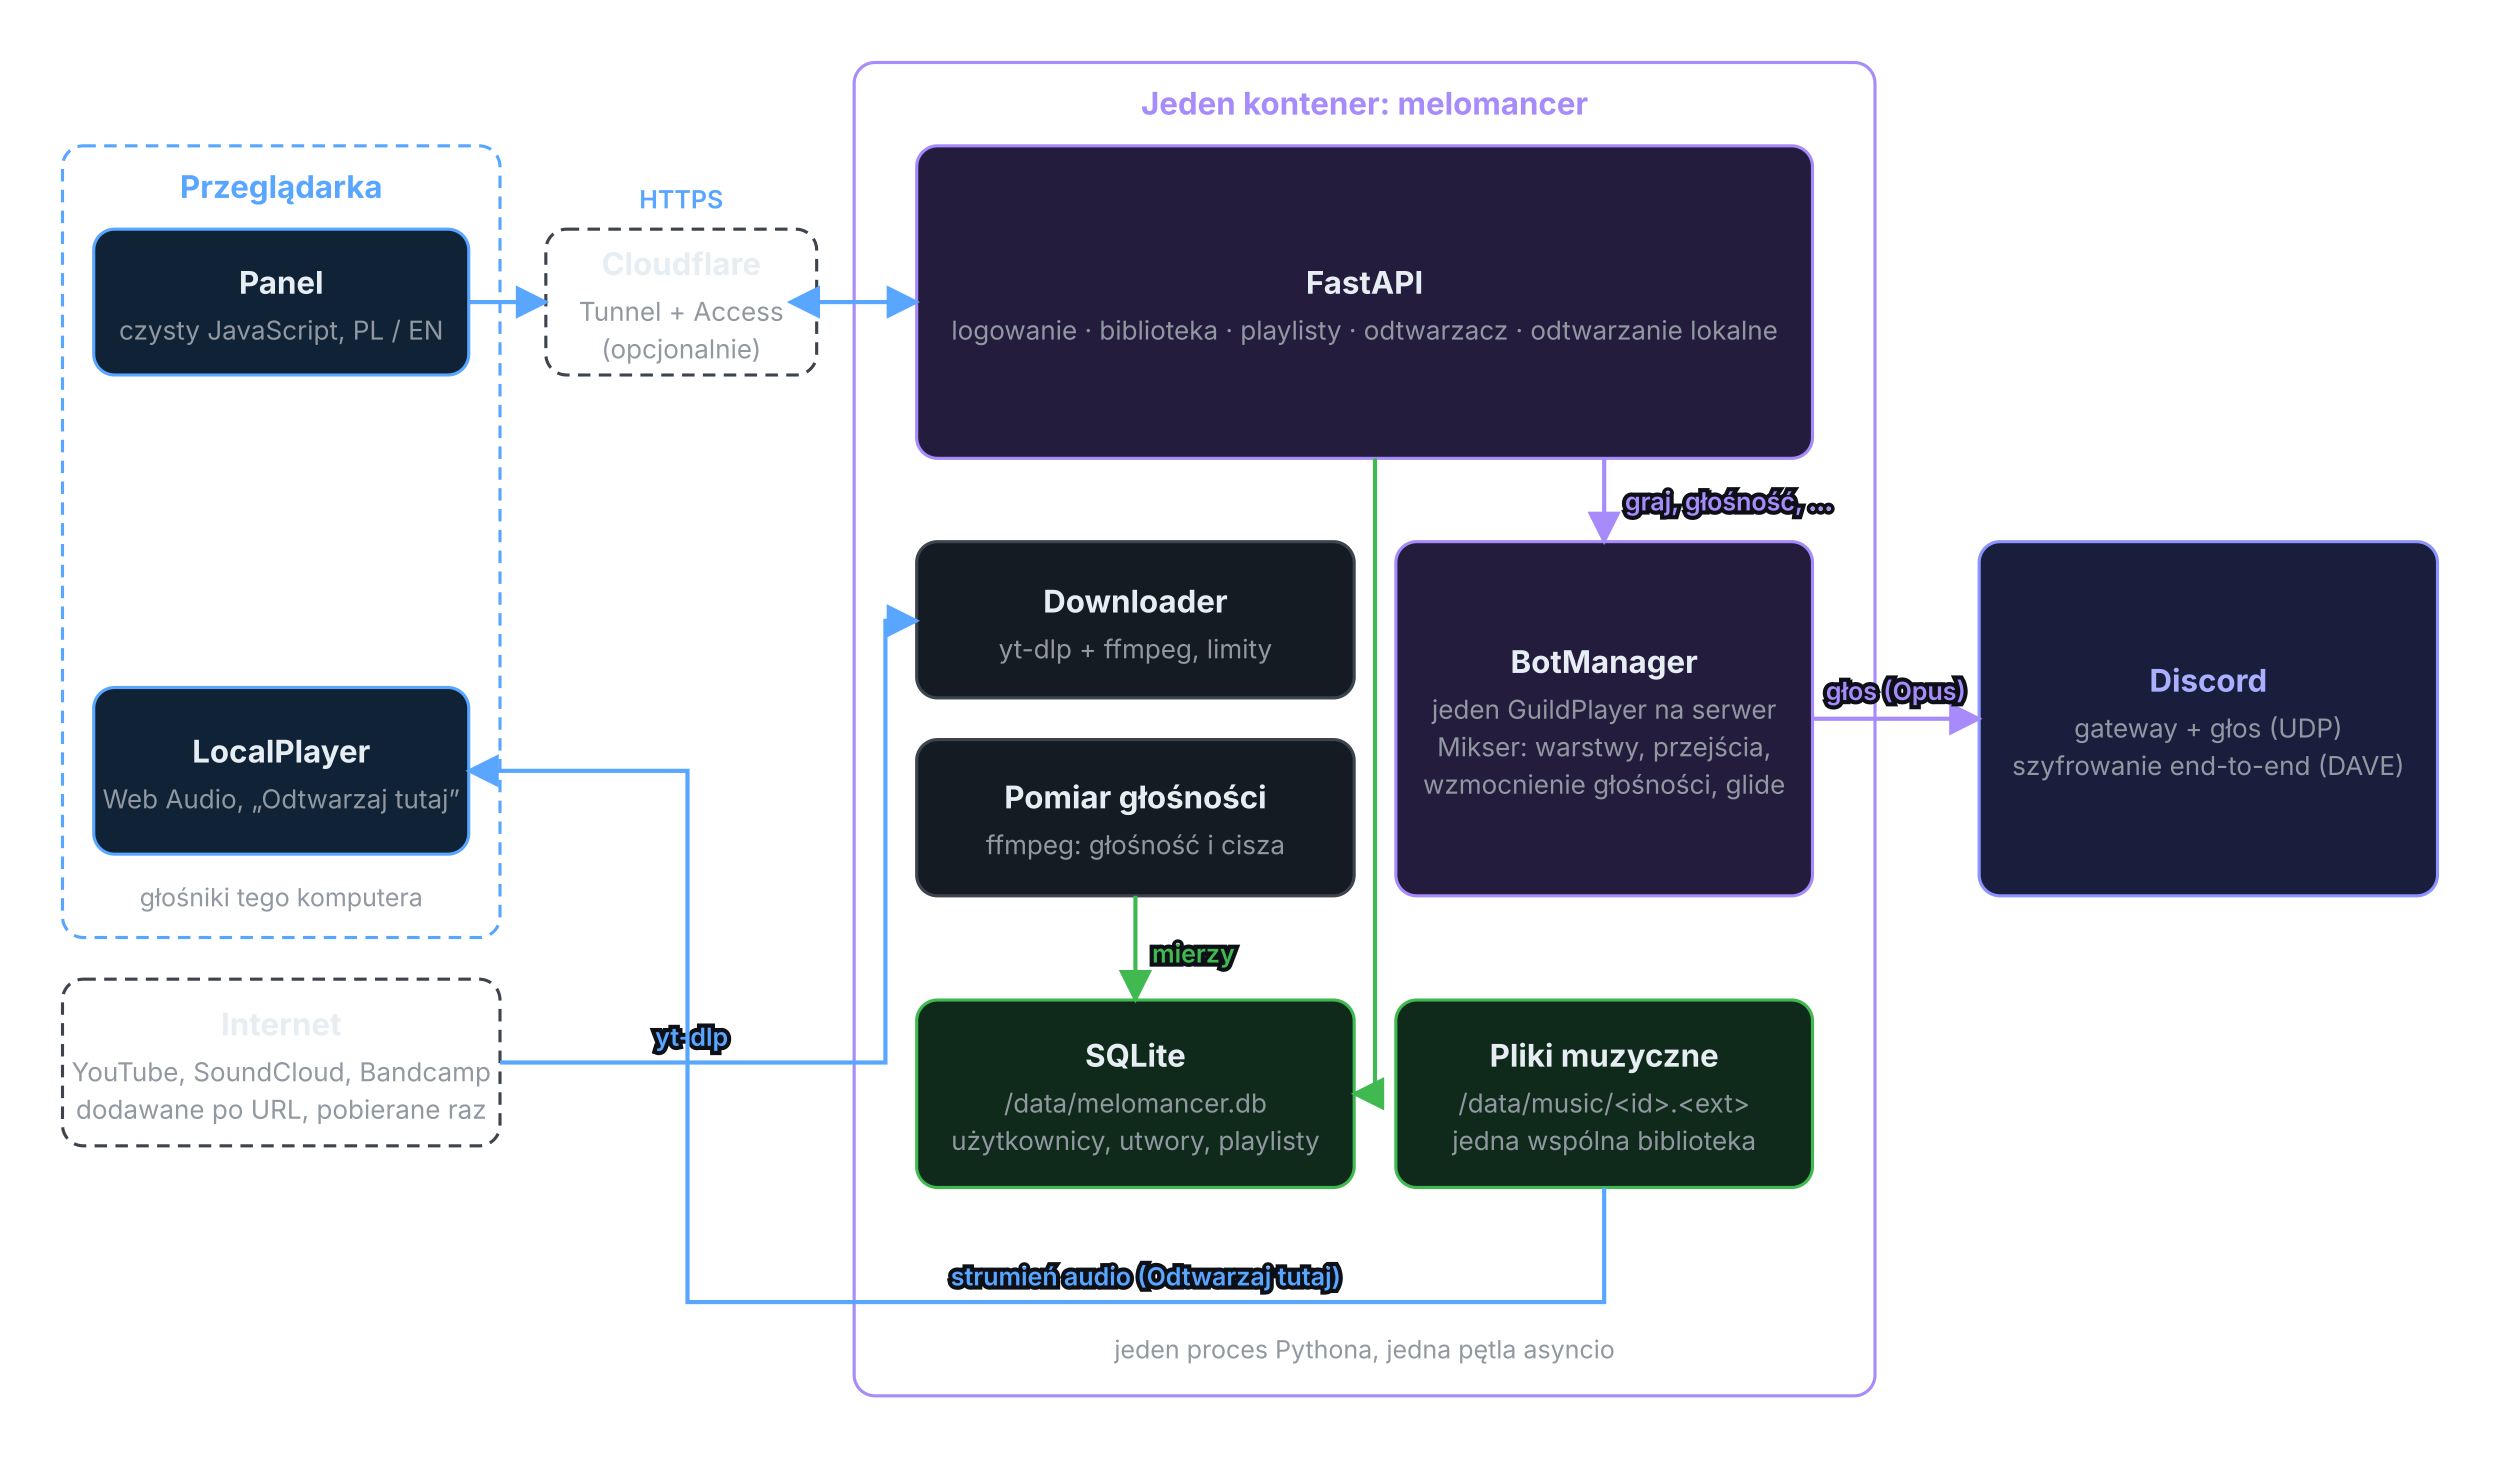
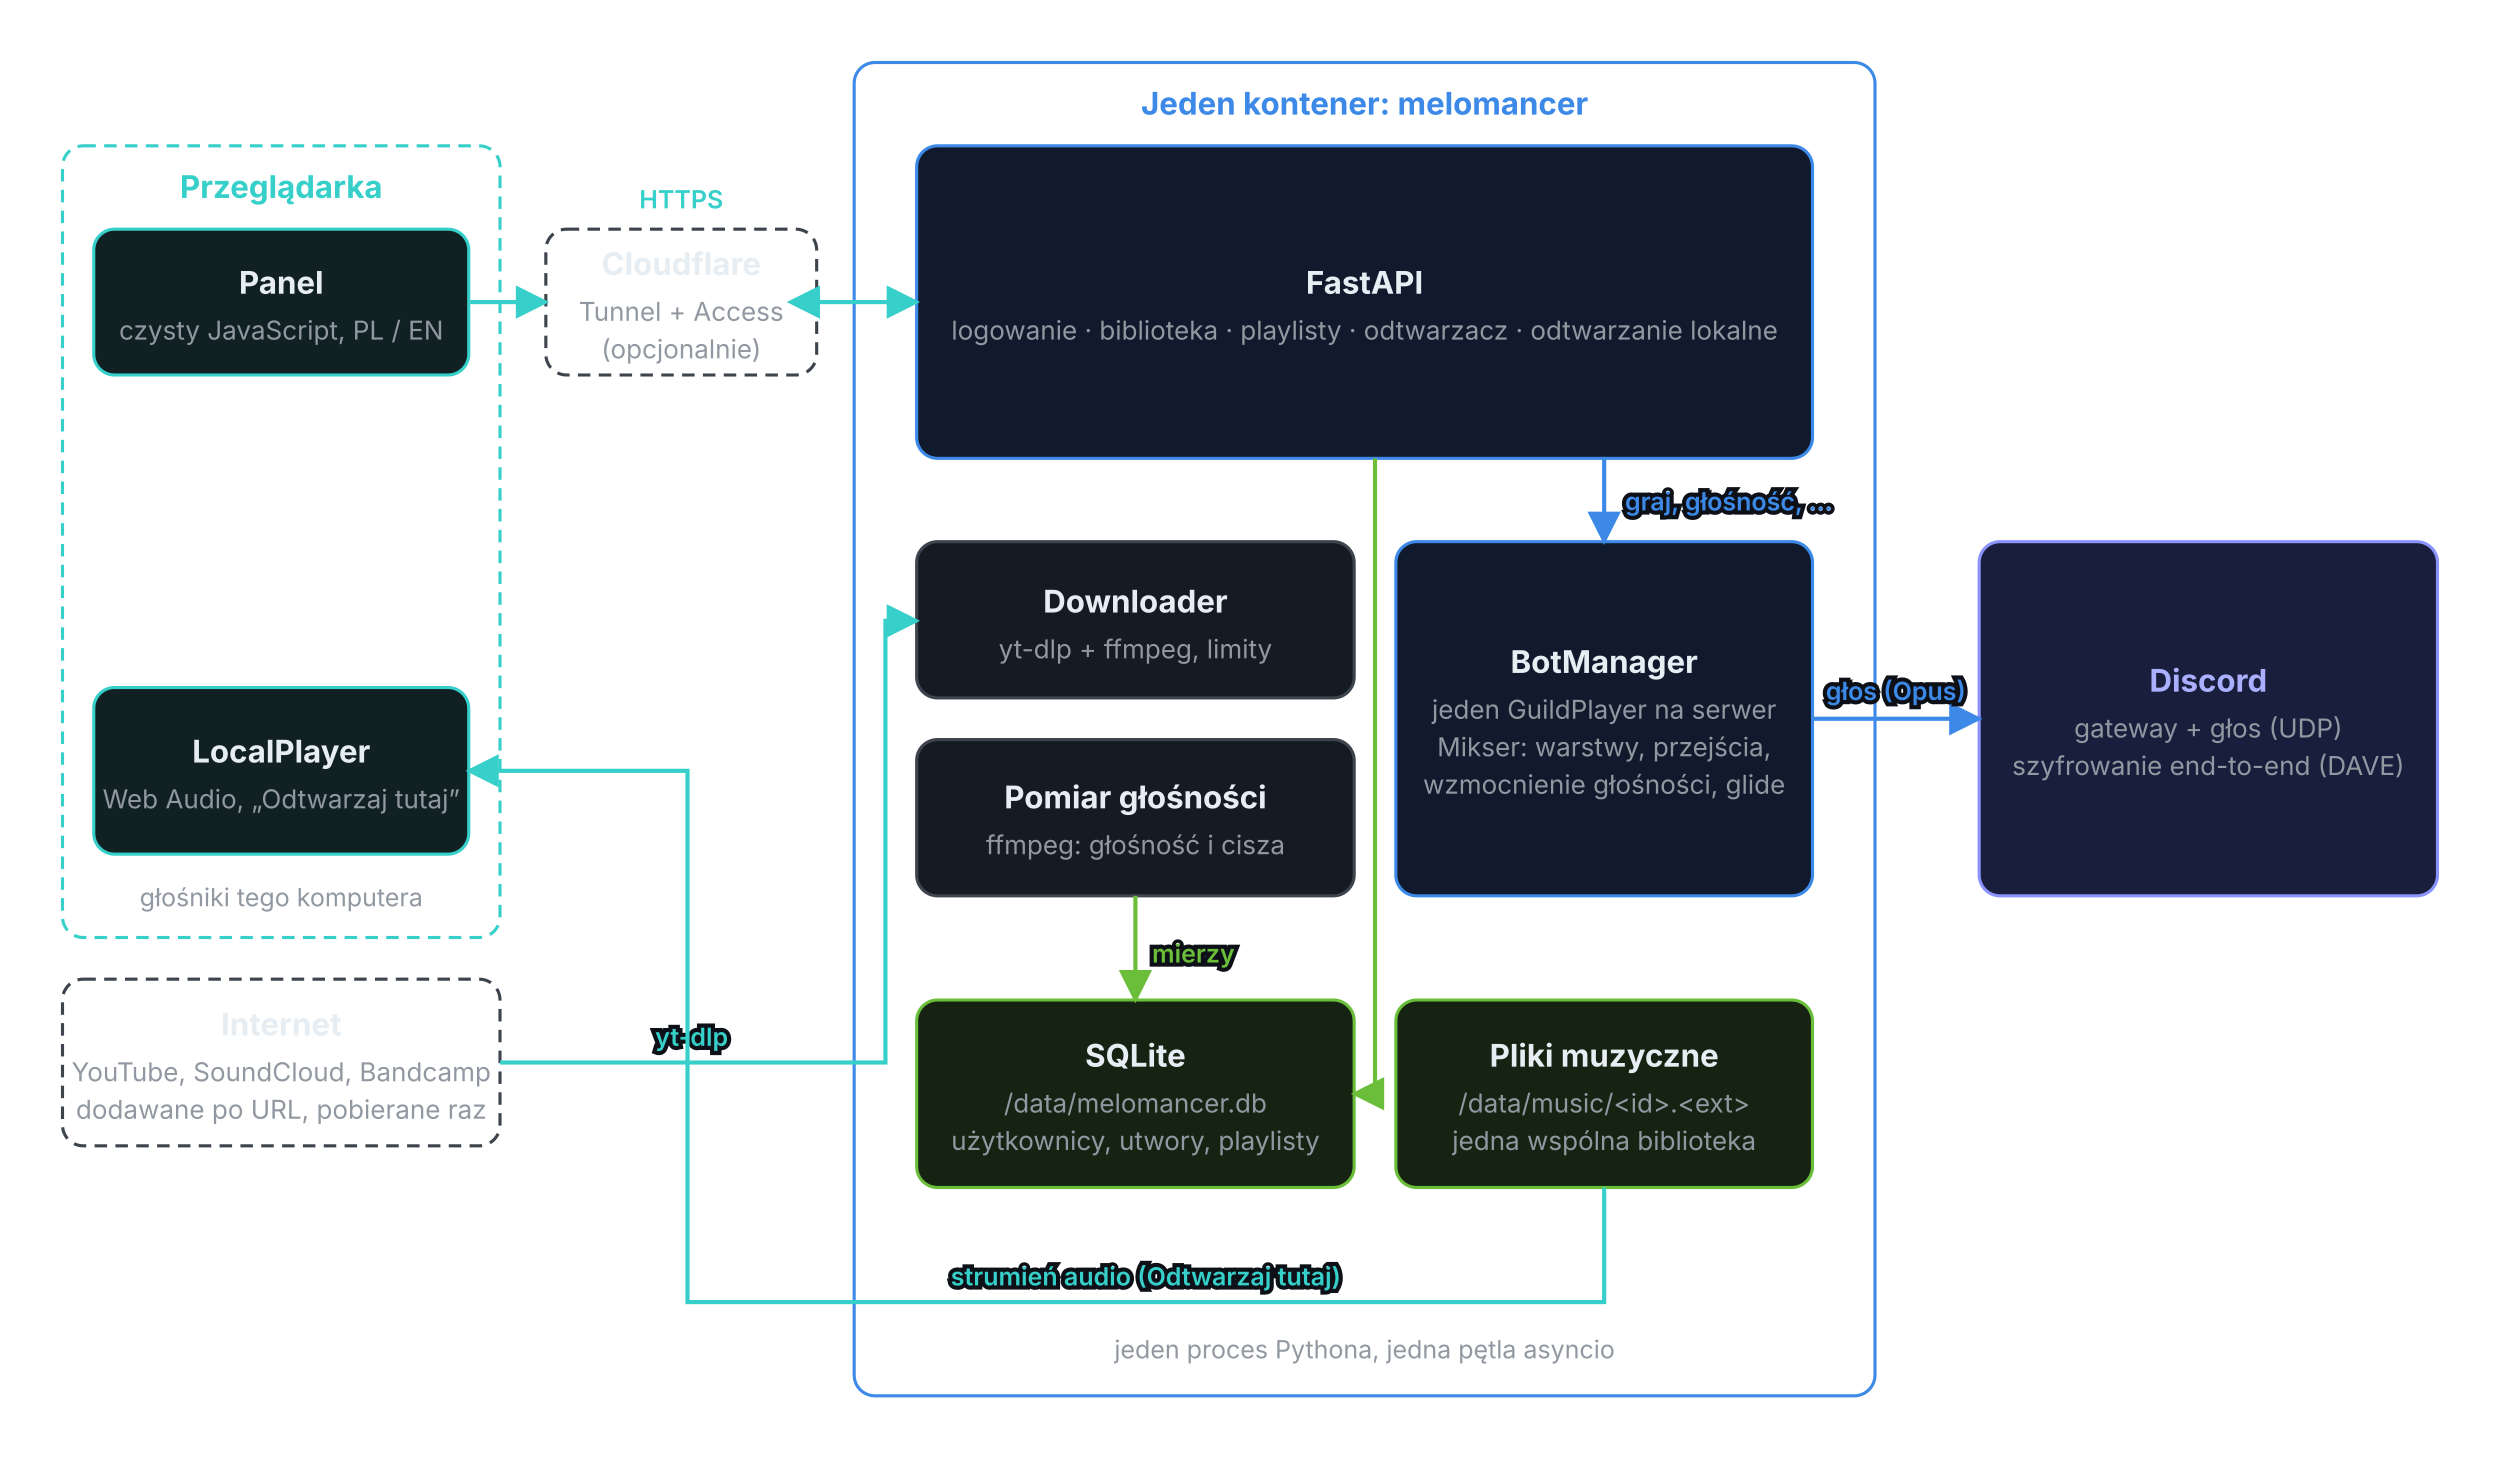
<svg xmlns="http://www.w3.org/2000/svg" viewBox="0 0 1200 700" width="1200" height="700" font-family="Inter, 'Segoe UI', 'DejaVu Sans', Arial, sans-serif">
  <defs>
    <marker id="head" viewBox="0 0 10 10" refX="9" refY="5" markerWidth="8" markerHeight="8" orient="auto">
      <path d="M0 0 L10 5 L0 10 z" fill="context-stroke" />
    </marker>
    <marker id="head-rev" viewBox="0 0 10 10" refX="1" refY="5" markerWidth="8" markerHeight="8" orient="auto-start-reverse">
      <path d="M0 0 L10 5 L0 10 z" fill="context-stroke" />
    </marker>
  </defs>
-   <rect x="30" y="70" width="210" height="380" rx="10" fill="none" stroke="#58a6ff" stroke-width="1.5" stroke-dasharray="6 4" />
-   <text x="135" y="95" text-anchor="middle" font-size="15" font-weight="700" fill="#58a6ff">Przeglądarka</text>
-   <rect x="45" y="110" width="180" height="70" rx="10" fill="#0f2236" stroke="#58a6ff" stroke-width="1.5" />
+   <rect x="30" y="70" width="210" height="380" rx="10" fill="none" stroke="#36cfc9" stroke-width="1.5" stroke-dasharray="6 4" />
+   <text x="135" y="95" text-anchor="middle" font-size="15" font-weight="700" fill="#36cfc9">Przeglądarka</text>
+   <rect x="45" y="110" width="180" height="70" rx="10" fill="#112123" stroke="#36cfc9" stroke-width="1.5" />
  <text x="135.0" y="141" text-anchor="middle" font-size="15" font-weight="700" fill="#e6edf3">Panel</text>
  <text x="135.0" y="163" text-anchor="middle" font-size="12.5" fill="#9198a1">czysty JavaScript, PL / EN</text>
-   <rect x="45" y="330" width="180" height="80" rx="10" fill="#0f2236" stroke="#58a6ff" stroke-width="1.5" />
+   <rect x="45" y="330" width="180" height="80" rx="10" fill="#112123" stroke="#36cfc9" stroke-width="1.5" />
  <text x="135.0" y="366" text-anchor="middle" font-size="15" font-weight="700" fill="#e6edf3">LocalPlayer</text>
  <text x="135.0" y="388" text-anchor="middle" font-size="12.5" fill="#9198a1">Web Audio, „Odtwarzaj tutaj”</text>
  <text x="135" y="435" text-anchor="middle" font-size="12" font-weight="400" fill="#9198a1">głośniki tego komputera</text>
  <rect x="262" y="110" width="130" height="70" rx="10" fill="none" stroke="#3d444d" stroke-width="1.5" stroke-dasharray="6 4" />
  <text x="327.0" y="132" text-anchor="middle" font-size="15" font-weight="700" fill="#e6edf3">Cloudflare</text>
  <text x="327.0" y="154" text-anchor="middle" font-size="12.5" fill="#9198a1">Tunnel + Access</text>
  <text x="327.0" y="172" text-anchor="middle" font-size="12.5" fill="#9198a1">(opcjonalnie)</text>
  <rect x="30" y="470" width="210" height="80" rx="10" fill="none" stroke="#3d444d" stroke-width="1.5" stroke-dasharray="6 4" />
  <text x="135.0" y="497" text-anchor="middle" font-size="15" font-weight="700" fill="#e6edf3">Internet</text>
  <text x="135.0" y="519" text-anchor="middle" font-size="12.5" fill="#9198a1">YouTube, SoundCloud, Bandcamp</text>
  <text x="135.0" y="537" text-anchor="middle" font-size="12.5" fill="#9198a1">dodawane po URL, pobierane raz</text>
-   <rect x="410" y="30" width="490" height="640" rx="10" fill="none" stroke="#a78bfa" stroke-width="1.5" />
-   <text x="655" y="55" text-anchor="middle" font-size="15" font-weight="700" fill="#a78bfa">Jeden kontener: melomancer</text>
-   <rect x="440" y="70" width="430" height="150" rx="10" fill="#241c3d" stroke="#a78bfa" stroke-width="1.5" />
+   <rect x="410" y="30" width="490" height="640" rx="10" fill="none" stroke="#3c89e8" stroke-width="1.5" />
+   <text x="655" y="55" text-anchor="middle" font-size="15" font-weight="700" fill="#3c89e8">Jeden kontener: melomancer</text>
+   <rect x="440" y="70" width="430" height="150" rx="10" fill="#111a2c" stroke="#3c89e8" stroke-width="1.5" />
  <text x="655.0" y="141" text-anchor="middle" font-size="15" font-weight="700" fill="#e6edf3">FastAPI</text>
  <text x="655.0" y="163" text-anchor="middle" font-size="12.5" fill="#9198a1">logowanie · biblioteka · playlisty · odtwarzacz · odtwarzanie lokalne</text>
  <rect x="440" y="260" width="210" height="75" rx="10" fill="#151b23" stroke="#3d444d" stroke-width="1.5" />
  <text x="545.0" y="294" text-anchor="middle" font-size="15" font-weight="700" fill="#e6edf3">Downloader</text>
  <text x="545.0" y="316" text-anchor="middle" font-size="12.5" fill="#9198a1">yt-dlp + ffmpeg, limity</text>
  <rect x="440" y="355" width="210" height="75" rx="10" fill="#151b23" stroke="#3d444d" stroke-width="1.5" />
  <text x="545.0" y="388" text-anchor="middle" font-size="15" font-weight="700" fill="#e6edf3">Pomiar głośności</text>
  <text x="545.0" y="410" text-anchor="middle" font-size="12.5" fill="#9198a1">ffmpeg: głośność i cisza</text>
-   <rect x="670" y="260" width="200" height="170" rx="10" fill="#241c3d" stroke="#a78bfa" stroke-width="1.5" />
+   <rect x="670" y="260" width="200" height="170" rx="10" fill="#111a2c" stroke="#3c89e8" stroke-width="1.5" />
  <text x="770.0" y="323" text-anchor="middle" font-size="15" font-weight="700" fill="#e6edf3">BotManager</text>
  <text x="770.0" y="345" text-anchor="middle" font-size="12.5" fill="#9198a1">jeden GuildPlayer na serwer</text>
  <text x="770.0" y="363" text-anchor="middle" font-size="12.5" fill="#9198a1">Mikser: warstwy, przejścia,</text>
  <text x="770.0" y="381" text-anchor="middle" font-size="12.5" fill="#9198a1">wzmocnienie głośności, glide</text>
-   <rect x="440" y="480" width="210" height="90" rx="10" fill="#0f2a1a" stroke="#3fb950" stroke-width="1.5" />
+   <rect x="440" y="480" width="210" height="90" rx="10" fill="#162312" stroke="#6abe39" stroke-width="1.5" />
  <text x="545.0" y="512" text-anchor="middle" font-size="15" font-weight="700" fill="#e6edf3">SQLite</text>
  <text x="545.0" y="534" text-anchor="middle" font-size="12.5" fill="#9198a1">/data/melomancer.db</text>
  <text x="545.0" y="552" text-anchor="middle" font-size="12.5" fill="#9198a1">użytkownicy, utwory, playlisty</text>
-   <rect x="670" y="480" width="200" height="90" rx="10" fill="#0f2a1a" stroke="#3fb950" stroke-width="1.5" />
+   <rect x="670" y="480" width="200" height="90" rx="10" fill="#162312" stroke="#6abe39" stroke-width="1.5" />
  <text x="770.0" y="512" text-anchor="middle" font-size="15" font-weight="700" fill="#e6edf3">Pliki muzyczne</text>
  <text x="770.0" y="534" text-anchor="middle" font-size="12.5" fill="#9198a1">/data/music/&lt;id&gt;.&lt;ext&gt;</text>
  <text x="770.0" y="552" text-anchor="middle" font-size="12.5" fill="#9198a1">jedna wspólna biblioteka</text>
  <text x="655" y="652" text-anchor="middle" font-size="12" font-weight="400" fill="#9198a1">jeden proces Pythona, jedna pętla asyncio</text>
  <rect x="950" y="260" width="220" height="170" rx="10" fill="#1a1e3d" stroke="#8b93ff" stroke-width="1.5" />
  <text x="1060.0" y="332" text-anchor="middle" font-size="15" font-weight="700" fill="#aab0ff">Discord</text>
  <text x="1060.0" y="354" text-anchor="middle" font-size="12.5" fill="#9198a1">gateway + głos (UDP)</text>
  <text x="1060.0" y="372" text-anchor="middle" font-size="12.5" fill="#9198a1">szyfrowanie end-to-end (DAVE)</text>
-   <path d="M225 145 L262 145" fill="none" stroke="#58a6ff" stroke-width="2" marker-end="url(#head)" />
-   <path d="M392 145 L440 145" fill="none" stroke="#58a6ff" stroke-width="2" marker-end="url(#head)" marker-start="url(#head-rev)" />
-   <text x="327" y="100" text-anchor="middle" font-size="12" font-weight="600" fill="#58a6ff">HTTPS</text>
-   <path d="M770 220 L770 260" fill="none" stroke="#a78bfa" stroke-width="2" marker-end="url(#head)" />
-   <text x="780" y="245" text-anchor="start" font-size="12" fill="#a78bfa" font-weight="600" paint-order="stroke" stroke="#0d1117" stroke-width="4">graj, głośność, ...</text>
-   <path d="M660 220 L660 525 L650 525" fill="none" stroke="#3fb950" stroke-width="2" marker-end="url(#head)" />
-   <path d="M545 430 L545 480" fill="none" stroke="#3fb950" stroke-width="2" marker-end="url(#head)" />
-   <text x="553" y="462" text-anchor="start" font-size="12" fill="#3fb950" font-weight="600" paint-order="stroke" stroke="#0d1117" stroke-width="4">mierzy</text>
-   <path d="M870 345 L950 345" fill="none" stroke="#a78bfa" stroke-width="2" marker-end="url(#head)" />
-   <text x="910" y="336" text-anchor="middle" font-size="12" fill="#a78bfa" font-weight="600" paint-order="stroke" stroke="#0d1117" stroke-width="4">głos (Opus)</text>
-   <path d="M240 510 L425 510 L425 298 L440 298" fill="none" stroke="#58a6ff" stroke-width="2" marker-end="url(#head)" />
-   <text x="332" y="502" text-anchor="middle" font-size="12" fill="#58a6ff" font-weight="600" paint-order="stroke" stroke="#0d1117" stroke-width="4">yt-dlp</text>
-   <path d="M770 570 L770 625 L330 625 L330 370 L225 370" fill="none" stroke="#58a6ff" stroke-width="2" marker-end="url(#head)" />
-   <text x="550" y="617" text-anchor="middle" font-size="12" fill="#58a6ff" font-weight="600" paint-order="stroke" stroke="#0d1117" stroke-width="4">strumień audio (Odtwarzaj tutaj)</text>
+   <path d="M225 145 L262 145" fill="none" stroke="#36cfc9" stroke-width="2" marker-end="url(#head)" />
+   <path d="M392 145 L440 145" fill="none" stroke="#36cfc9" stroke-width="2" marker-end="url(#head)" marker-start="url(#head-rev)" />
+   <text x="327" y="100" text-anchor="middle" font-size="12" font-weight="600" fill="#36cfc9">HTTPS</text>
+   <path d="M770 220 L770 260" fill="none" stroke="#3c89e8" stroke-width="2" marker-end="url(#head)" />
+   <text x="780" y="245" text-anchor="start" font-size="12" fill="#3c89e8" font-weight="600" paint-order="stroke" stroke="#0d1117" stroke-width="4">graj, głośność, ...</text>
+   <path d="M660 220 L660 525 L650 525" fill="none" stroke="#6abe39" stroke-width="2" marker-end="url(#head)" />
+   <path d="M545 430 L545 480" fill="none" stroke="#6abe39" stroke-width="2" marker-end="url(#head)" />
+   <text x="553" y="462" text-anchor="start" font-size="12" fill="#6abe39" font-weight="600" paint-order="stroke" stroke="#0d1117" stroke-width="4">mierzy</text>
+   <path d="M870 345 L950 345" fill="none" stroke="#3c89e8" stroke-width="2" marker-end="url(#head)" />
+   <text x="910" y="336" text-anchor="middle" font-size="12" fill="#3c89e8" font-weight="600" paint-order="stroke" stroke="#0d1117" stroke-width="4">głos (Opus)</text>
+   <path d="M240 510 L425 510 L425 298 L440 298" fill="none" stroke="#36cfc9" stroke-width="2" marker-end="url(#head)" />
+   <text x="332" y="502" text-anchor="middle" font-size="12" fill="#36cfc9" font-weight="600" paint-order="stroke" stroke="#0d1117" stroke-width="4">yt-dlp</text>
+   <path d="M770 570 L770 625 L330 625 L330 370 L225 370" fill="none" stroke="#36cfc9" stroke-width="2" marker-end="url(#head)" />
+   <text x="550" y="617" text-anchor="middle" font-size="12" fill="#36cfc9" font-weight="600" paint-order="stroke" stroke="#0d1117" stroke-width="4">strumień audio (Odtwarzaj tutaj)</text>
</svg>
